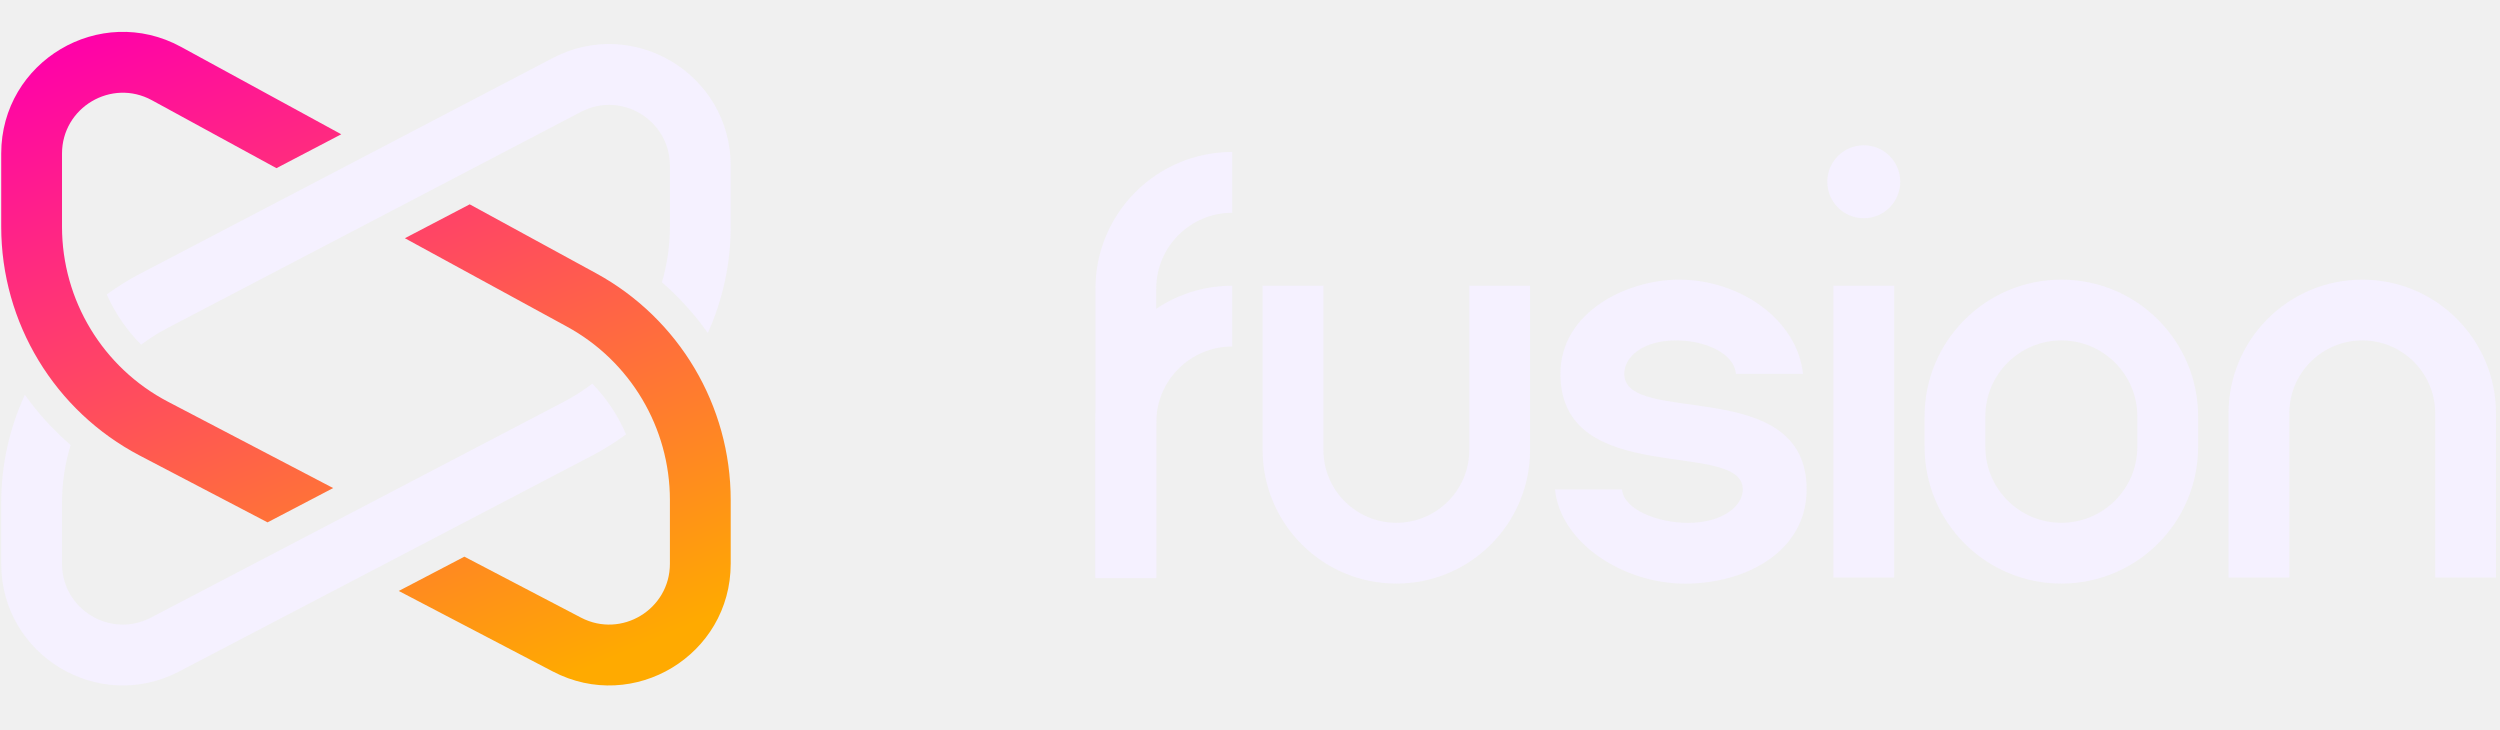
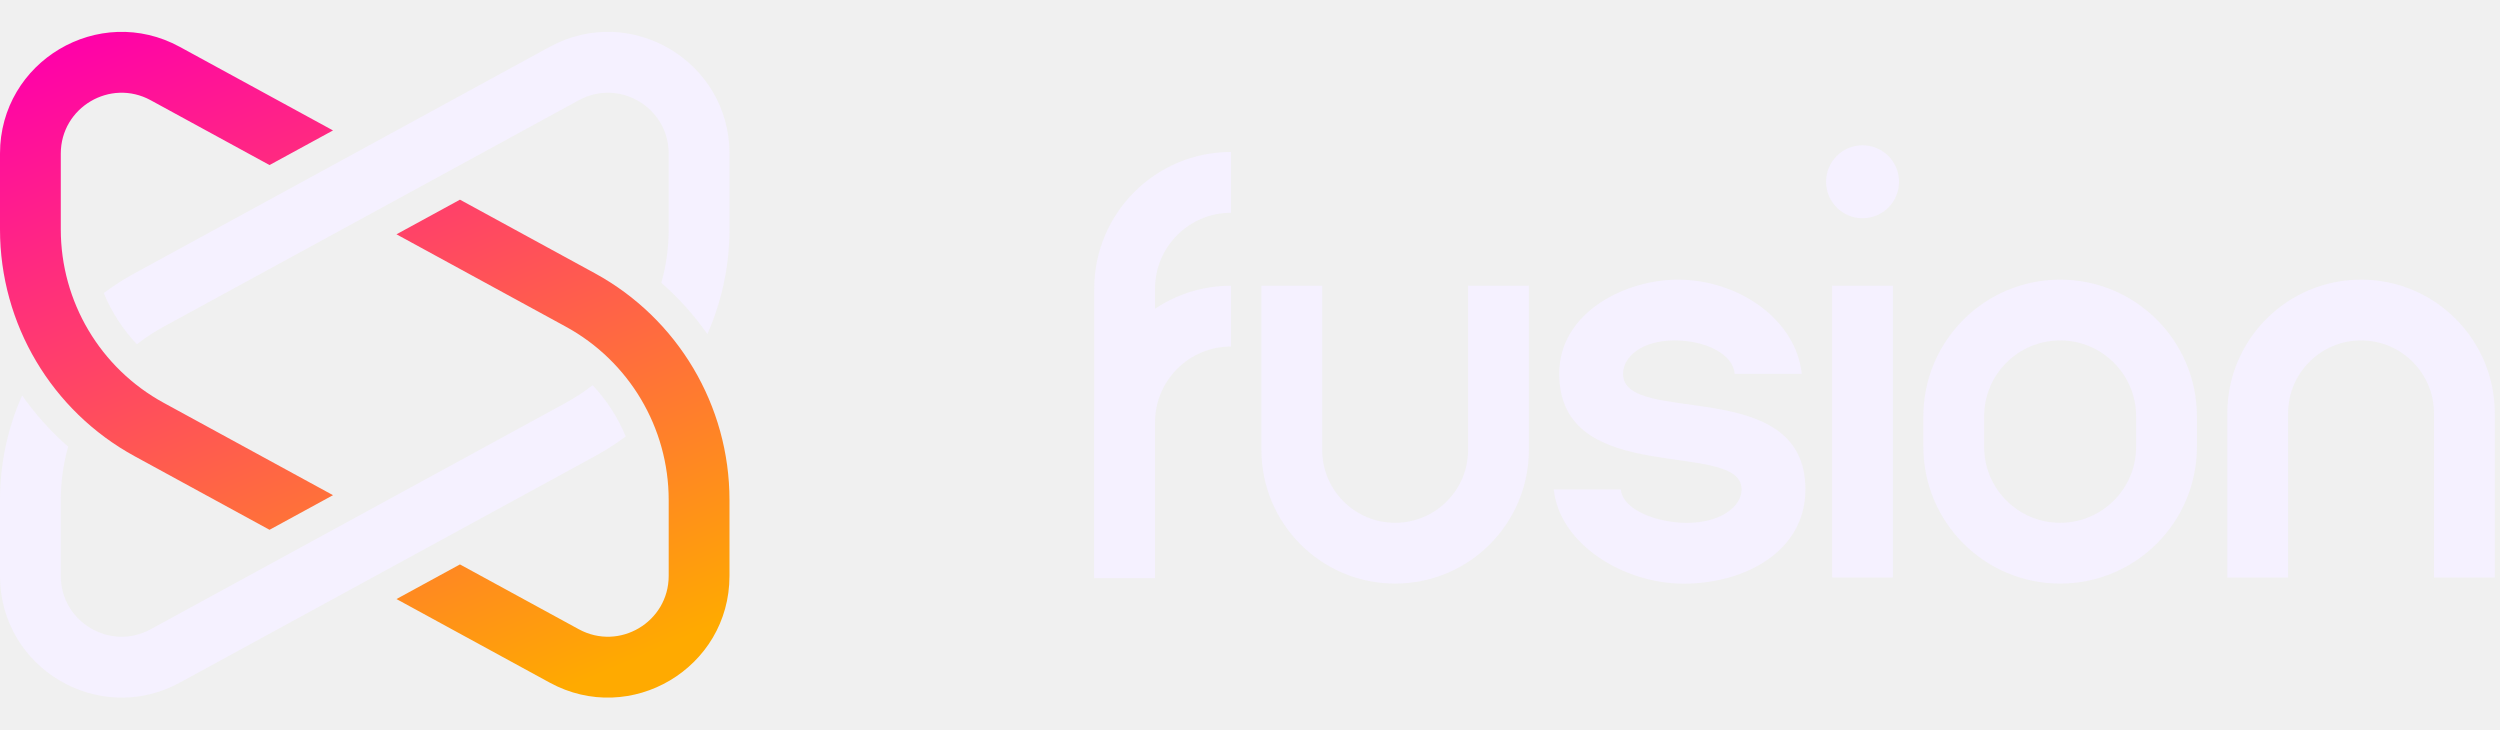
<svg xmlns="http://www.w3.org/2000/svg" width="329" height="96" viewBox="0 0 329 96" fill="none">
-   <g clip-path="url(#clip0_2727_62)">
-     <path fill-rule="evenodd" clip-rule="evenodd" d="M3.27 51.962C1.255 56.343 0.16 61.175 0.16 66.17V74.187C0.16 86.207 12.919 93.935 23.572 88.366L77.911 59.962C79.489 59.137 80.984 58.198 82.389 57.159C81.332 54.688 79.828 52.425 77.949 50.488C76.783 51.379 75.532 52.178 74.205 52.872L19.866 81.277C14.54 84.061 8.16 80.197 8.16 74.187V66.17C8.16 63.553 8.553 60.996 9.296 58.568C7.022 56.6 5.003 54.381 3.27 51.962ZM18.575 45.358C16.672 43.448 15.14 41.206 14.051 38.753C15.421 37.749 16.876 36.84 18.409 36.038L72.748 7.634C83.401 2.065 96.16 9.793 96.16 21.813V29.83C96.16 34.742 95.101 39.496 93.15 43.817C91.418 41.376 89.394 39.133 87.111 37.146C87.798 34.803 88.16 32.344 88.16 29.83V21.813C88.16 15.803 81.781 11.939 76.454 14.723L22.115 43.128C20.865 43.782 19.682 44.529 18.575 45.358Z" fill="#F5F1FF" />
-     <path fill-rule="evenodd" clip-rule="evenodd" d="M8.16 20.214C8.16 14.142 14.66 10.283 19.991 13.191L36.38 22.13L44.911 17.671L23.822 6.168C13.16 0.352 0.16 8.069 0.16 20.214V29.83C0.16 42.488 7.192 54.098 18.41 59.962L35.208 68.743L43.843 64.229L22.116 52.872C13.537 48.388 8.16 39.51 8.16 29.83V20.214ZM61.112 73.257L52.477 77.77L72.748 88.366C83.401 93.935 96.16 86.207 96.16 74.186V65.809C96.16 53.367 89.364 41.918 78.441 35.96L61.813 26.89L53.282 31.35L74.61 42.983C82.963 47.54 88.16 56.294 88.16 65.809V74.186C88.16 80.197 81.781 84.061 76.454 81.276L61.112 73.257Z" fill="url(#paint0_linear_2727_62)" />
-   </g>
-   <rect x="257.273" y="40.8" width="28" height="32" rx="14" stroke="#F5F1FF" stroke-width="8" />
-   <path d="M162.16 41.6C154.428 41.6 148.16 47.868 148.16 55.6L148.16 76" stroke="#F5F1FF" stroke-width="8" />
-   <path fill-rule="evenodd" clip-rule="evenodd" d="M152.16 76.08L152.16 38C152.16 32.477 156.637 28 162.16 28L162.16 20C152.219 20 144.16 28.058 144.16 38L144.16 76.08L152.16 76.08Z" fill="#F5F1FF" />
-   <path d="M170.16 37.6V59.2C170.16 66.711 176.249 72.8 183.76 72.8V72.8C191.271 72.8 197.36 66.711 197.36 59.2V37.6" stroke="#F5F1FF" stroke-width="8" />
-   <path d="M324.473 76V54.4C324.473 46.889 318.385 40.8 310.873 40.8V40.8C303.362 40.8 297.273 46.889 297.273 54.4V76" stroke="#F5F1FF" stroke-width="8" />
-   <path d="M245.273 28.719C247.924 28.719 250.073 26.57 250.073 23.919C250.073 21.268 247.924 19.119 245.273 19.119C242.622 19.119 240.473 21.268 240.473 23.919C240.473 26.57 242.622 28.719 245.273 28.719Z" fill="#F5F1FF" />
-   <path d="M249.273 37.599H241.273V75.999H249.273V37.599Z" fill="#F5F1FF" />
-   <path d="M220.953 36.8C228.933 36.8 236.51 42.021 237.273 49.2H228.44C228.241 46.543 224.513 44.8 220.553 44.8C216.253 44.8 213.753 46.92 213.753 49.2C213.753 56.2 237.753 49.2 237.753 64.4C237.753 72.611 229.708 76.81 221.753 76.81C213.772 76.81 205.395 71.588 204.633 64.41H213.465C213.665 67.067 218.173 68.81 222.153 68.81C226.553 68.81 229.353 66.69 229.353 64.41C229.353 57.68 205.353 64.41 205.353 49.2C205.353 40.989 214.198 36.8 220.953 36.8Z" fill="#F5F1FF" />
+   <path fill-rule="evenodd" clip-rule="evenodd" d="M2.911 52.043C1.022 56.307 0 60.983 0 65.809V75.786C0 87.931 13 95.648 23.662 89.832L78.281 60.039C79.708 59.261 81.064 58.389 82.344 57.434C81.319 54.944 79.843 52.658 77.987 50.695C76.884 51.556 75.703 52.333 74.45 53.016L19.831 82.809C14.5 85.717 8 81.858 8 75.786V65.809C8 63.399 8.333 61.038 8.967 58.782C6.674 56.774 4.644 54.509 2.911 52.043ZM18.013 45.305C16.157 43.342 14.682 41.056 13.656 38.566C14.936 37.611 16.292 36.739 17.719 35.961L72.338 6.168C83 0.353 96 8.07 96 20.215V30.191C96 35.017 94.978 39.693 93.089 43.957C91.356 41.491 89.326 39.225 87.033 37.218C87.667 34.962 88 32.601 88 30.191V20.215C88 14.142 81.5 10.284 76.169 13.191L21.55 42.984C20.298 43.667 19.116 44.444 18.013 45.305Z" fill="#F5F1FF" />
+   <path fill-rule="evenodd" clip-rule="evenodd" d="M8 20.214C8 14.142 14.5 10.283 19.831 13.191L35.47 21.721L43.823 17.165L23.662 6.168C13 0.352 0 8.069 0 20.214V30.191C0 42.633 6.796 54.081 17.719 60.039L35.47 69.722L43.823 65.165L21.55 53.016C13.197 48.46 8 39.705 8 30.191V20.214ZM60.53 74.278L52.177 78.834L72.338 89.832C83 95.647 96 87.93 96 75.785V65.809C96 53.367 89.204 41.918 78.281 35.96L60.53 26.278L52.176 30.834L74.45 42.983C82.803 47.54 88 56.294 88 65.809V75.785C88 81.858 81.5 85.716 76.169 82.808L60.53 74.278Z" fill="url(#paint0_linear_2727_62)" />
+   <rect x="257.113" y="40.8" width="28" height="32" rx="14" stroke="#F5F1FF" stroke-width="8" />
+   <path d="M162 41.6C154.268 41.6 148 47.868 148 55.6L148 76" stroke="#F5F1FF" stroke-width="8" />
+   <path fill-rule="evenodd" clip-rule="evenodd" d="M152 76.08L152 38C152 32.477 156.477 28 162 28L162 20C152.059 20 144 28.058 144 38L144 76.08H152Z" fill="#F5F1FF" />
+   <path d="M170 37.6V59.2C170 66.711 176.089 72.8 183.6 72.8V72.8C191.111 72.8 197.2 66.711 197.2 59.2V37.6" stroke="#F5F1FF" stroke-width="8" />
+   <path d="M324.313 76V54.4C324.313 46.889 318.224 40.8 310.713 40.8V40.8C303.202 40.8 297.113 46.889 297.113 54.4V76" stroke="#F5F1FF" stroke-width="8" />
+   <path d="M245.113 28.719C247.763 28.719 249.913 26.57 249.913 23.919C249.913 21.268 247.763 19.119 245.113 19.119C242.462 19.119 240.312 21.268 240.312 23.919C240.312 26.57 242.462 28.719 245.113 28.719Z" fill="#F5F1FF" />
+   <path d="M249.113 37.599H241.113V75.999H249.113V37.599Z" fill="#F5F1FF" />
+   <path d="M220.793 36.8C228.773 36.8 236.35 42.021 237.113 49.2H228.28C228.08 46.543 224.353 44.8 220.393 44.8C216.093 44.8 213.593 46.92 213.593 49.2C213.593 56.2 237.593 49.2 237.593 64.4C237.593 72.611 229.548 76.81 221.593 76.81C213.612 76.81 205.235 71.588 204.473 64.41H213.305C213.505 67.067 218.013 68.81 221.993 68.81C226.393 68.81 229.193 66.69 229.193 64.41C229.193 57.68 205.193 64.41 205.193 49.2C205.193 40.989 214.038 36.8 220.793 36.8Z" fill="#F5F1FF" />
  <defs>
-     <linearGradient id="paint0_linear_2727_62" x1="24.16" y1="-1.184" x2="64.124" y2="93.596" gradientUnits="userSpaceOnUse">
+     <linearGradient id="paint0_linear_2727_62" x1="24" y1="-1.284" x2="65.231" y2="94.715" gradientUnits="userSpaceOnUse">
      <stop stop-color="#FF00AA" />
      <stop offset="1" stop-color="#FFAA00" />
    </linearGradient>
-     <clipPath id="clip0_2727_62">
-       <rect width="96" height="96" fill="white" transform="translate(0.160156)" />
-     </clipPath>
  </defs>
</svg>
